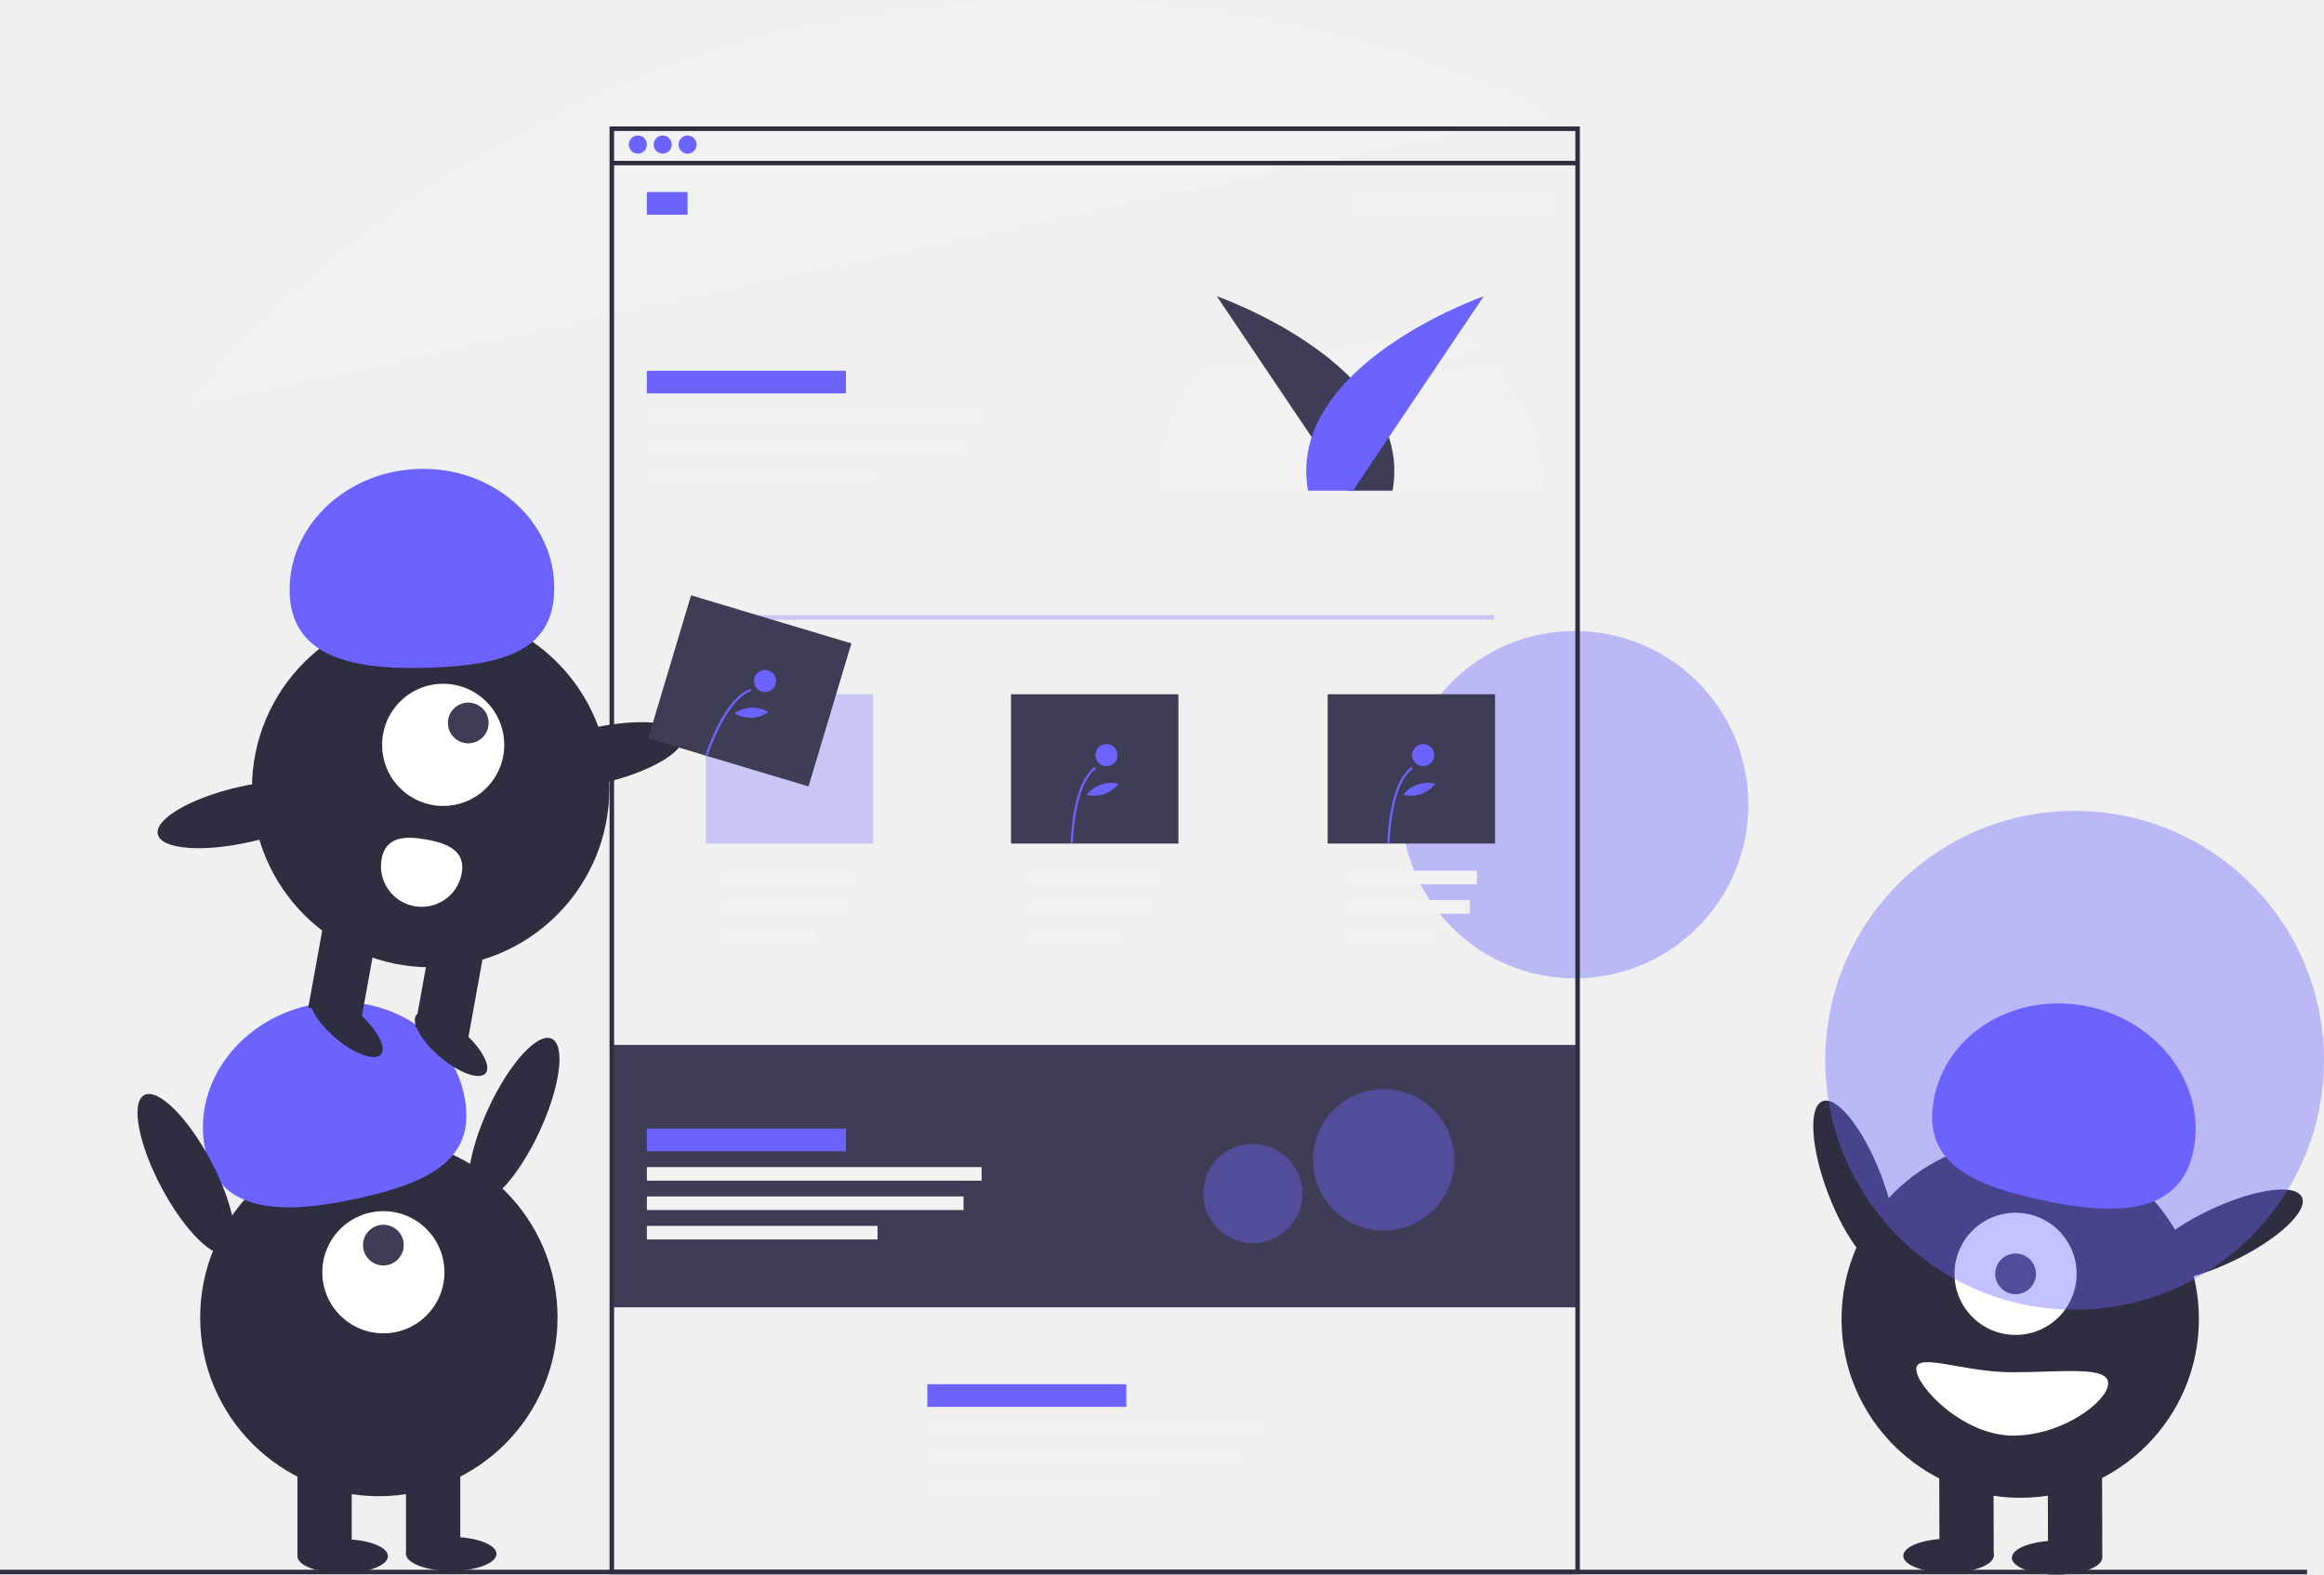
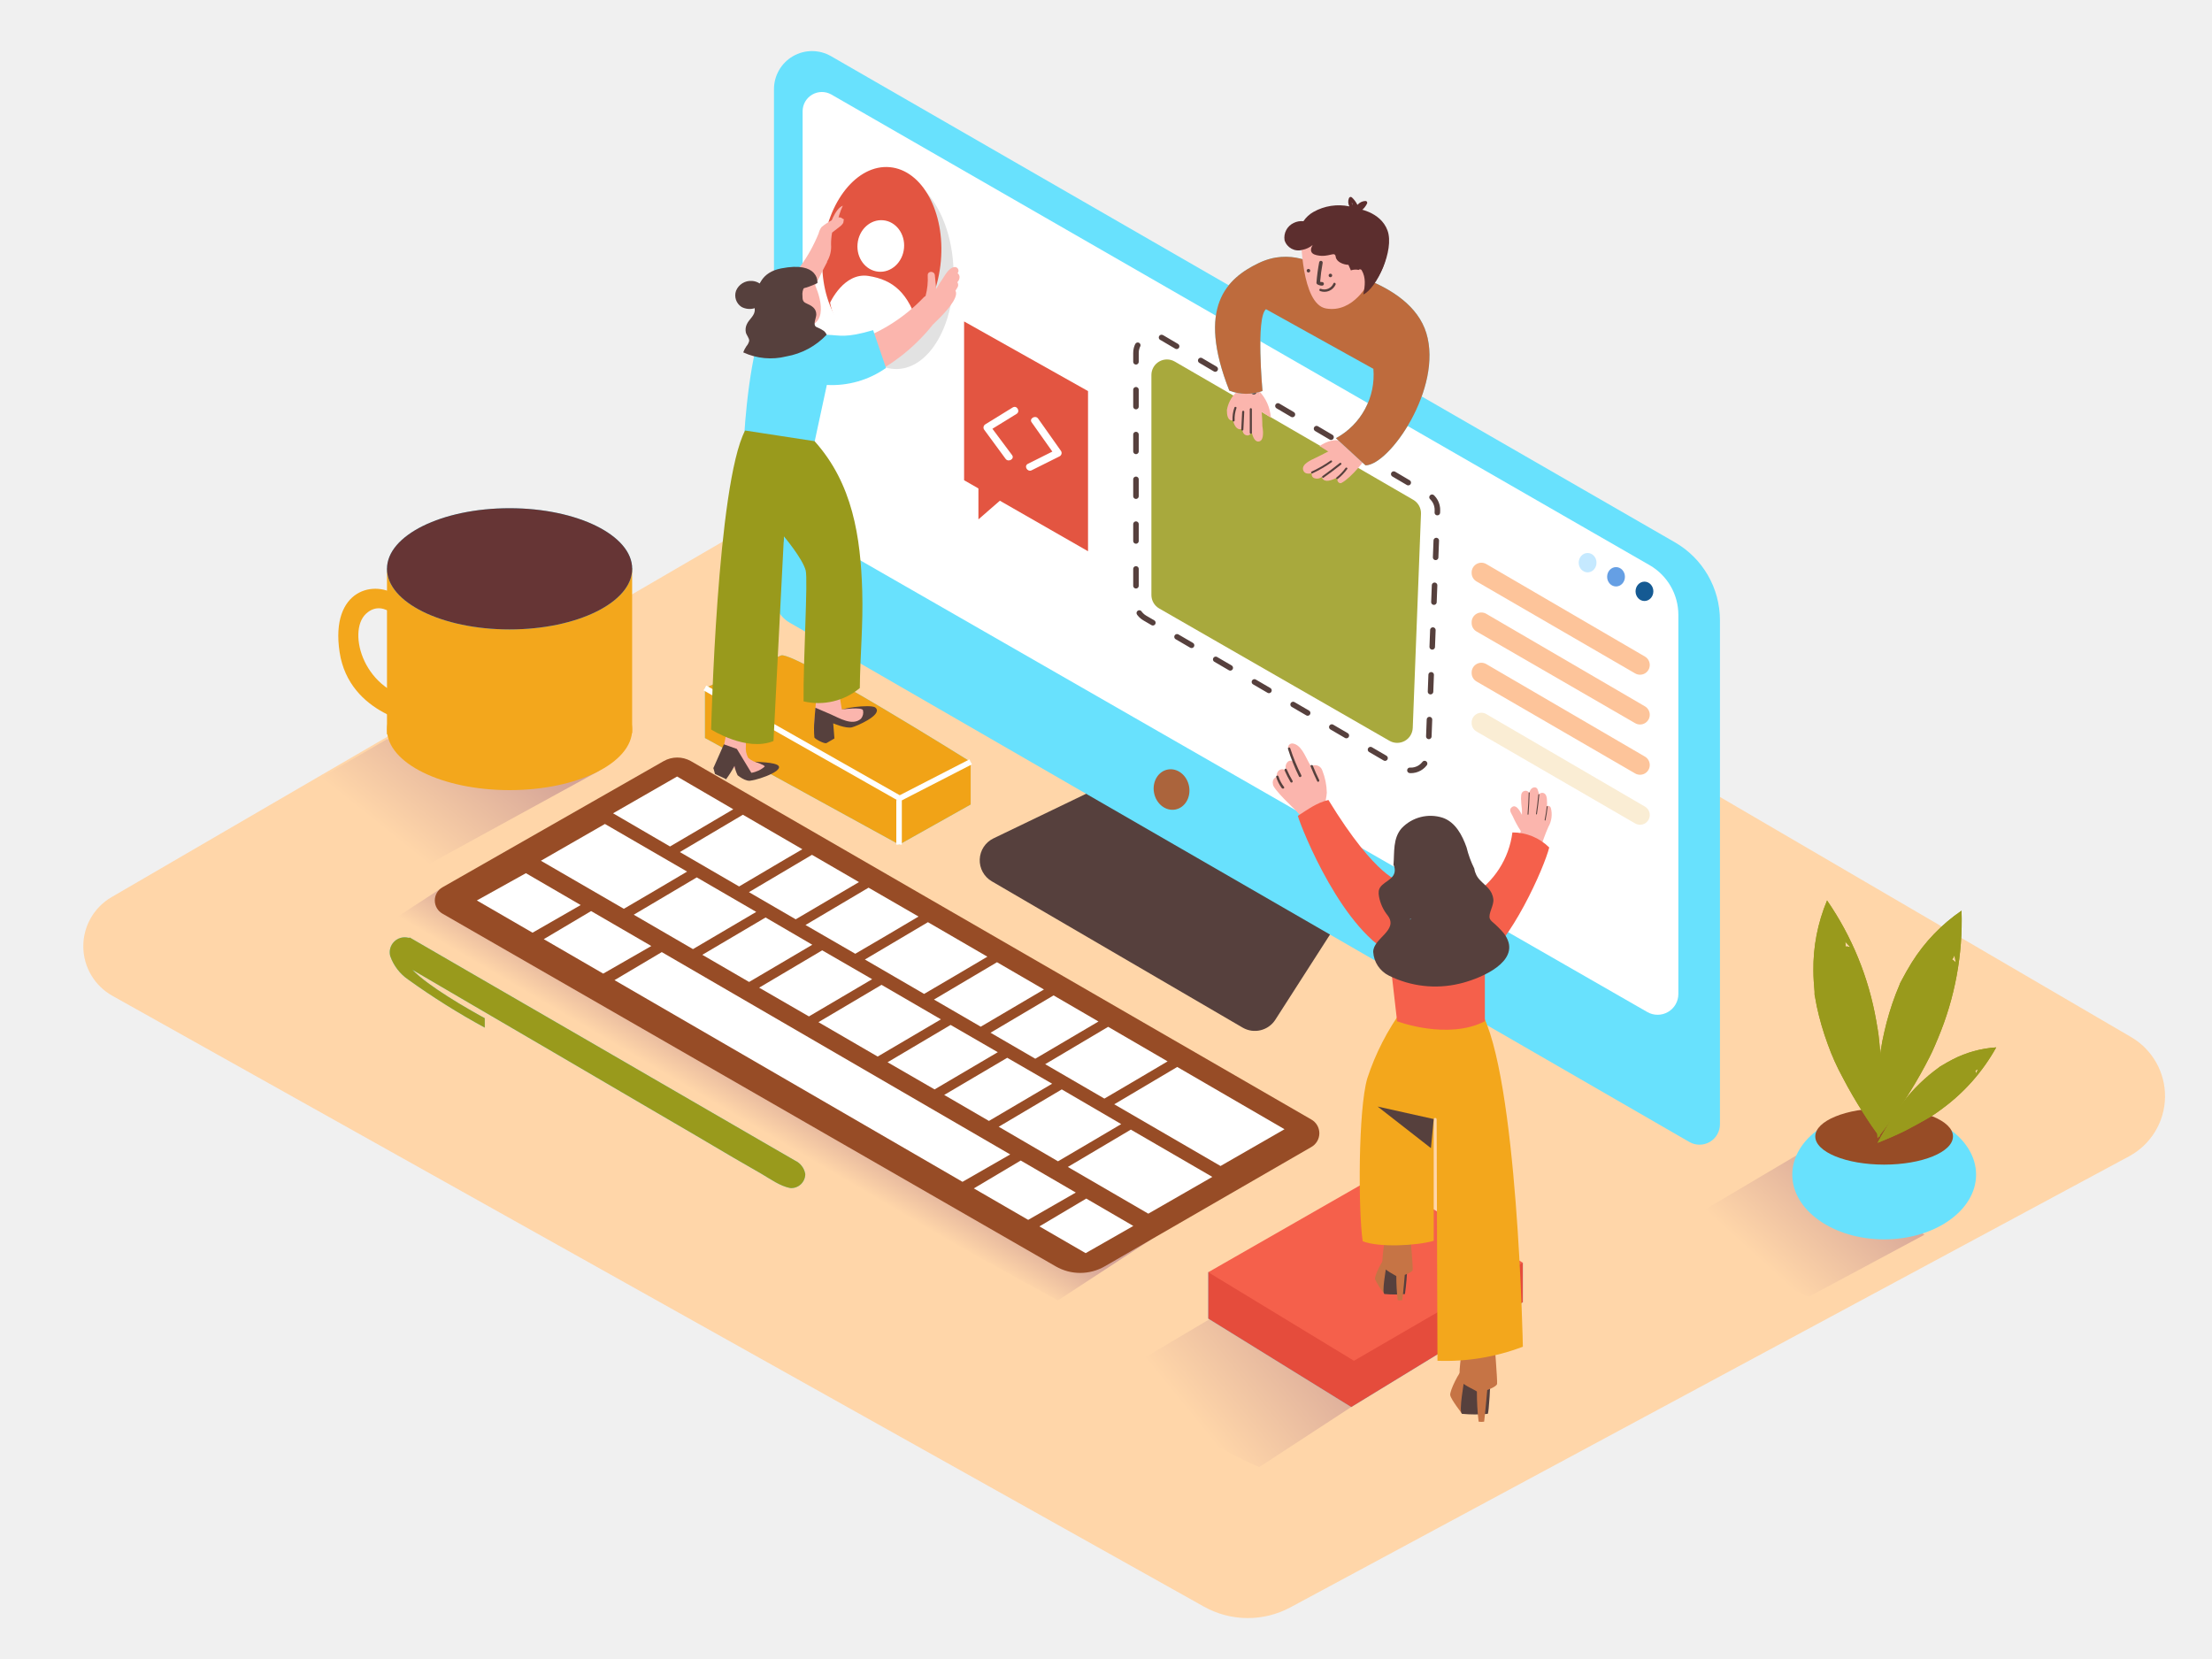
- <svg xmlns="http://www.w3.org/2000/svg" id="ab0c8d57-73b5-4efc-a896-a2305a232bd8" data-name="Layer 1" width="1027.496" height="696.059" viewBox="0 0 1027.496 696.059">
-   <circle cx="696.248" cy="355.702" r="76.752" fill="#6c63ff" opacity="0.4" />
-   <rect x="270" y="461.902" width="428" height="116" fill="#3f3d56" />
-   <path d="M756.839,276.477l-17.09,8.088,15.125-11.31a85.352,85.352,0,0,0-8.258-10.867L672.499,280.81l66.948-25.538a85.339,85.339,0,0,0-9.722-7.41L616.789,266.052a84.639,84.639,0,0,0-18.537,52.82h170A84.594,84.594,0,0,0,756.839,276.477Z" transform="translate(-86.2521 -101.9706)" fill="#f2f2f2" />
-   <path d="M770.375,152.166A495.972,495.972,0,0,0,552.252,101.971c-153.83,0-291.361,69.753-382.71,179.349C325.968,247.045,598.319,187.714,770.375,152.166Z" transform="translate(-86.2521 -101.9706)" fill="#f2f2f2" />
-   <rect y="693.902" width="1020" height="2" fill="#2f2e41" />
-   <path d="M682.116,318.873,624.252,232.922s87.631,30.593,77.686,85.951Z" transform="translate(-86.2521 -101.9706)" fill="#3f3d56" />
-   <path d="M684.388,318.873l57.864-85.951s-87.631,30.593-77.686,85.951Z" transform="translate(-86.2521 -101.9706)" fill="#6c63ff" />
-   <path d="M784.752,797.873h-429v-640h429Zm-427-2h425v-636h-425Z" transform="translate(-86.2521 -101.9706)" fill="#2f2e41" />
-   <rect x="271" y="71.083" width="427" height="2" fill="#2f2e41" />
-   <circle cx="282" cy="63.902" r="4" fill="#6c63ff" />
-   <circle cx="293" cy="63.902" r="4" fill="#6c63ff" />
-   <circle cx="304" cy="63.902" r="4" fill="#6c63ff" />
-   <rect x="286" y="84.902" width="18" height="10" fill="#6c63ff" />
-   <rect x="286" y="163.902" width="88" height="10" fill="#6c63ff" />
-   <rect x="685.252" y="186.873" width="88" height="10" transform="translate(1372.252 281.7745) rotate(-180)" fill="#f2f2f2" />
-   <rect x="286" y="180.902" width="148" height="6" fill="#f2f2f2" />
-   <rect x="286" y="193.902" width="140" height="6" fill="#f2f2f2" />
-   <rect x="286" y="206.902" width="102" height="6" fill="#f2f2f2" />
-   <rect x="320" y="384.902" width="58" height="6" fill="#f2f2f2" />
-   <rect x="320" y="397.902" width="54.865" height="6" fill="#f2f2f2" />
-   <rect x="320" y="410.902" width="39.973" height="6" fill="#f2f2f2" />
-   <rect x="455" y="384.902" width="58" height="6" fill="#f2f2f2" />
-   <rect x="455" y="397.902" width="54.865" height="6" fill="#f2f2f2" />
-   <rect x="455" y="410.902" width="39.973" height="6" fill="#f2f2f2" />
-   <rect x="595" y="384.902" width="58" height="6" fill="#f2f2f2" />
-   <rect x="595" y="397.902" width="54.865" height="6" fill="#f2f2f2" />
-   <rect x="595" y="410.902" width="39.973" height="6" fill="#f2f2f2" />
-   <rect x="410" y="611.902" width="88" height="10" fill="#6c63ff" />
-   <rect x="410" y="628.902" width="148" height="6" fill="#f2f2f2" />
-   <rect x="410" y="641.902" width="140" height="6" fill="#f2f2f2" />
-   <rect x="410" y="654.902" width="102" height="6" fill="#f2f2f2" />
-   <rect x="312.5" y="271.902" width="348" height="2" fill="#6c63ff" opacity="0.3" />
-   <rect x="312" y="306.902" width="74" height="66" fill="#6c63ff" opacity="0.3" />
-   <rect x="447" y="306.902" width="74" height="66" fill="#3f3d56" />
-   <rect x="587" y="306.902" width="74" height="66" fill="#3f3d56" />
-   <path d="M560.611,474.595l-.976-.019c.021-1.081.631-26.561,10.662-33.604l.561.799C561.231,448.53,560.615,474.335,560.611,474.595Z" transform="translate(-86.2521 -101.9706)" fill="#6c63ff" />
-   <circle cx="489.206" cy="333.798" r="4.881" fill="#6c63ff" />
-   <path d="M574.471,453.004a15.198,15.198,0,0,1-7.841.339,13.85,13.85,0,0,1,14.24-4.884A15.198,15.198,0,0,1,574.471,453.004Z" transform="translate(-86.2521 -101.9706)" fill="#6c63ff" />
-   <path d="M700.611,474.595l-.976-.019c.021-1.081.631-26.561,10.662-33.604l.561.799C701.231,448.53,700.615,474.335,700.611,474.595Z" transform="translate(-86.2521 -101.9706)" fill="#6c63ff" />
-   <circle cx="629.206" cy="333.798" r="4.881" fill="#6c63ff" />
-   <path d="M714.471,453.004a15.198,15.198,0,0,1-7.841.339,13.85,13.85,0,0,1,14.24-4.884A15.198,15.198,0,0,1,714.471,453.004Z" transform="translate(-86.2521 -101.9706)" fill="#6c63ff" />
-   <rect x="286" y="498.902" width="88" height="10" fill="#6c63ff" />
-   <rect x="286" y="515.902" width="148" height="6" fill="#f2f2f2" />
-   <rect x="286" y="528.902" width="140" height="6" fill="#f2f2f2" />
-   <rect x="286" y="541.902" width="102" height="6" fill="#f2f2f2" />
-   <circle cx="611.752" cy="512.702" r="31.248" fill="#6c63ff" opacity="0.4" />
-   <circle cx="553.92" cy="527.626" r="21.92" fill="#6c63ff" opacity="0.4" />
-   <circle cx="167.5" cy="582.402" r="79" fill="#2f2e41" />
-   <rect x="131.5" y="644.402" width="24" height="43" fill="#2f2e41" />
-   <rect x="179.5" y="644.402" width="24" height="43" fill="#2f2e41" />
-   <ellipse cx="151.5" cy="687.902" rx="20" ry="7.5" fill="#2f2e41" />
-   <ellipse cx="199.5" cy="686.902" rx="20" ry="7.5" fill="#2f2e41" />
-   <circle cx="169.5" cy="562.402" r="27" fill="#fff" />
-   <circle cx="169.5" cy="550.402" r="9" fill="#3f3d56" />
-   <path d="M177.119,610.905c-6.379-28.568,14.012-57.434,45.544-64.475s62.265,10.41,68.644,38.978-14.519,39.104-46.051,46.145S183.498,639.472,177.119,610.905Z" transform="translate(-86.2521 -101.9706)" fill="#6c63ff" />
-   <ellipse cx="313.528" cy="596.957" rx="39.5" ry="12.4" transform="translate(-446.2098 527.7579) rotate(-65.07683)" fill="#2f2e41" />
-   <ellipse cx="168.528" cy="620.957" rx="12.4" ry="39.5" transform="translate(-357.1725 49.01394) rotate(-27.89329)" fill="#2f2e41" />
-   <ellipse cx="906.255" cy="625.623" rx="12.4" ry="39.5" transform="translate(-250.6156 265.819) rotate(-21.07832)" fill="#2f2e41" />
-   <circle cx="893.19" cy="583.104" r="79" fill="#2f2e41" />
-   <rect x="991.675" y="747.007" width="24" height="43" transform="matrix(-1, 0.0028, -0.0028, -1, 1923.247, 1432.229)" fill="#2f2e41" />
-   <rect x="943.676" y="747.141" width="24" height="43" transform="translate(1827.248 1432.632) rotate(179.8395)" fill="#2f2e41" />
-   <ellipse cx="995.737" cy="790.529" rx="20" ry="7.5" transform="translate(-88.46246 -99.17847) rotate(-0.16049)" fill="#2f2e41" />
-   <ellipse cx="947.734" cy="789.664" rx="20" ry="7.5" transform="translate(-88.46023 -99.31292) rotate(-0.16049)" fill="#2f2e41" />
-   <circle cx="891.134" cy="563.109" r="27" fill="#fff" />
-   <circle cx="891.134" cy="563.109" r="9" fill="#3f3d56" />
-   <path d="M1055.868,611.392c6.299-28.585-14.173-57.394-45.724-64.347s-62.236,10.584-68.535,39.17,14.628,39.063,46.18,46.015S1049.569,639.978,1055.868,611.392Z" transform="translate(-86.2521 -101.9706)" fill="#6c63ff" />
-   <ellipse cx="1068.319" cy="648.169" rx="39.5" ry="12.4" transform="translate(-261.3017 421.8477) rotate(-25.53475)" fill="#2f2e41" />
-   <path d="M1018.326,713.466c.022,7.732-19.844,23.056-41.935,23.118s-42.865-21.648-42.887-29.38,20.717,1.442,42.809,1.38S1018.304,705.734,1018.326,713.466Z" transform="translate(-86.2521 -101.9706)" fill="#fff" />
-   <circle cx="917.248" cy="468.702" r="110.248" fill="#6c63ff" opacity="0.4" />
-   <circle cx="190.405" cy="348.59" r="79" fill="#2f2e41" />
-   <rect x="226.167" y="506.95" width="24" height="43" transform="translate(11.69174 -135.9442) rotate(10.26106)" fill="#2f2e41" />
-   <rect x="273.399" y="515.501" width="24" height="43" transform="translate(13.97028 -144.2211) rotate(10.26106)" fill="#2f2e41" />
-   <ellipse cx="285.687" cy="563.475" rx="7.5" ry="20" transform="translate(-415.1887 315.3571) rotate(-49.73894)" fill="#2f2e41" />
-   <ellipse cx="239.439" cy="555.103" rx="7.5" ry="20" transform="translate(-425.1591 277.1032) rotate(-49.73894)" fill="#2f2e41" />
-   <circle cx="195.936" cy="329.266" r="27" fill="#fff" />
-   <circle cx="207.032" cy="319.588" r="9" fill="#3f3d56" />
-   <path d="M214.337,364.617c-1.188-29.247,24.019-54.019,56.301-55.331s59.415,21.335,60.603,50.582-21.252,35.892-53.534,37.203S215.525,393.864,214.337,364.617Z" transform="translate(-86.2521 -101.9706)" fill="#6c63ff" />
-   <ellipse cx="349.603" cy="436.168" rx="39.5" ry="12.4" transform="translate(-174.8644 -12.8362) rotate(-12.9101)" fill="#2f2e41" />
-   <ellipse cx="194.528" cy="461.957" rx="39.5" ry="12.4" transform="translate(-184.5461 -46.83125) rotate(-12.9101)" fill="#2f2e41" />
-   <path d="M254.96,481.694a18,18,0,0,0,35.424,6.413c1.771-9.782-5.792-13.244-15.575-15.014S256.73,471.912,254.96,481.694Z" transform="translate(-86.2521 -101.9706)" fill="#fff" />
-   <rect x="380.752" y="374.373" width="74" height="66" transform="translate(48.33035 -204.7786) rotate(16.68876)" fill="#3f3d56" />
-   <path d="M399.12,435.948l-.93-.299c.331-1.03,8.232-25.261,19.863-29.127l.308.926C407.199,411.159,399.199,435.701,399.12,435.948Z" transform="translate(-86.2521 -101.9706)" fill="#6c63ff" />
-   <circle cx="338.24" cy="301.05" r="4.881" fill="#6c63ff" />
-   <path d="M418.597,419.247a15.198,15.198,0,0,1-7.608-1.928,13.85,13.85,0,0,1,15.043-.589A15.198,15.198,0,0,1,418.597,419.247Z" transform="translate(-86.2521 -101.9706)" fill="#6c63ff" />
+ <svg xmlns="http://www.w3.org/2000/svg" xmlns:xlink="http://www.w3.org/1999/xlink" id="_1-10" data-name="#1-10" viewBox="0 0 400 300">
+   <defs>
+     <linearGradient id="linear-gradient" x1="89.27" y1="129.75" x2="71.5" y2="151.95" gradientUnits="userSpaceOnUse">
+       <stop offset="0" stop-color="#d4a397" />
+       <stop offset="0.99" stop-color="#ffd6a9" />
+     </linearGradient>
+     <linearGradient id="linear-gradient-2" x1="139.73" y1="193.73" x2="134.45" y2="202.69" xlink:href="#linear-gradient" />
+     <linearGradient id="linear-gradient-3" x1="240.98" y1="236.99" x2="216.04" y2="257.29" xlink:href="#linear-gradient" />
+     <linearGradient id="linear-gradient-4" x1="337.94" y1="210.14" x2="319.96" y2="229.86" xlink:href="#linear-gradient" />
+   </defs>
+   <path d="M181.42,68.43,20.17,162.23a10.27,10.27,0,0,0,.15,17.84L217.71,290.53a16.26,16.26,0,0,0,15.64.13L385,209.1a12.36,12.36,0,0,0,.38-21.56Z" fill="#ffd6a9" />
+   <path d="M70,133.66,50.07,145.24s1.11,16.91,21.51,14.29l36.77-20.14" fill="url(#linear-gradient)" />
+   <ellipse cx="92.15" cy="131.92" rx="22.17" ry="10.96" fill="#f3a71c" />
+   <path d="M114.31,102.73v29.8s-16.5,15.27-44.33.25v-30" fill="#f3a71c" />
+   <path d="M73.3,113.38s-3.67-5.62-7.13-2.38-.43,14.48,9.72,15.56v4.54s-12.75-1.73-14.48-13.18S67.9,104.7,72,107.85" fill="#f3a71c" />
+   <path d="M198.79,142.39l-19.13,9.21a4.4,4.4,0,0,0-.31,7.77l45.35,26.45a4.4,4.4,0,0,0,5.92-1.42l11-17.14" fill="#56403d" />
+   <polyline points="155.32 200.1 80.04 160.46 68.54 167.96 191.3 235.16 208.2 224.11" fill="url(#linear-gradient-2)" />
+   <path d="M220.21,237.67l-17.92,10.62s11.75,11.26,25.43,17l16.63-10.86" fill="url(#linear-gradient-3)" />
+   <polyline points="218.49 230.06 218.49 238.44 244.35 254.44 275.38 235.48 275.38 228.34" fill="#6de1fc" />
+   <polyline points="218.49 230.06 218.49 238.44 244.35 254.44 275.38 235.48 275.38 228.34" fill="#e54c3c" />
+   <polygon points="275.38 228.34 249.03 212.58 218.49 230.06 244.84 246.07 275.38 228.34" fill="#f5604b" />
+   <path d="M250.37,234a13.28,13.28,0,0,1-1.73-2.69c-.11-.64,1.45-3.69,1.74-3.6a14.73,14.73,0,0,1,2.92,1.93" fill="#c67445" />
+   <path d="M250.65,229c.06.24-.86,4.83-.28,5a19.88,19.88,0,0,0,3.69,0,45.5,45.5,0,0,0,.42-5" fill="#56403d" />
+   <path d="M255,223.14l-4.62,1.29c0,.11-.76,4.27-.18,4.89a23.12,23.12,0,0,0,2.3,1.44,35.67,35.67,0,0,0,.25,4.35,2.26,2.26,0,0,0,.83,0c.19-1.51.45-4.58.45-4.58s1.35-.47,1.43-.89S255,223.14,255,223.14Z" fill="#c67445" />
+   <path d="M264.41,255.67s-2-2.55-2.16-3.36,1.81-4.61,2.18-4.5a18.38,18.38,0,0,1,3.64,2.41" fill="#c67445" />
+   <path d="M264.76,249.41c.07.3-1.08,6-.35,6.26a24.81,24.81,0,0,0,4.61,0c.24,0,.52-6.26.52-6.26" fill="#56403d" />
+   <path d="M270.2,242.15l-5.77,1.61c0,.14-.95,5.33-.23,6.1s2.92,1.66,2.87,1.8a44.5,44.5,0,0,0,.31,5.42,2.81,2.81,0,0,0,1,0c.23-1.89.56-5.72.56-5.72s1.69-.59,1.78-1.11S270.2,242.15,270.2,242.15Z" fill="#c67445" />
+   <path d="M302.88,98.07,150.28,10.16a6.88,6.88,0,0,0-10.32,6v91.45a5.72,5.72,0,0,0,2.86,5l162.66,93.89a3.69,3.69,0,0,0,5.54-3.2V112.15A16.25,16.25,0,0,0,302.88,98.07Z" fill="#68e1fd" />
+   <path d="M150.3,17.07l148,85.13a10.37,10.37,0,0,1,5.2,9v68.56a3.75,3.75,0,0,1-5.61,3.25L147,96.41a3.69,3.69,0,0,1-1.86-3.2V20.08A3.48,3.48,0,0,1,150.3,17.07Z" fill="#fff" />
+   <path d="M141.3,118.5c2.72-.45,34.23,19.27,34.23,19.27v7.71l-12.92,7.25-35.13-19.27V124.4Z" fill="#6de1fc" />
+   <path d="M141.3,118.5c2.72-.45,34.23,19.27,34.23,19.27v7.71l-12.92,7.25-35.13-19.27V124.4Z" fill="#f1a317" />
+   <path d="M120,137.64,80,160.46a2.74,2.74,0,0,0,0,4.75L190.91,229a8.86,8.86,0,0,0,8.85,0l37.35-21.57a2.86,2.86,0,0,0,0-5l-112.2-64.81A5,5,0,0,0,120,137.64Z" fill="#974c26" />
+   <path d="M145.62,212.31a3.28,3.28,0,0,0-1.85-2.44l-5.92-3.42-9.15-5.3-10.93-6.33-11.63-6.74-11.25-6.51-9.78-5.66-7.23-4.19-3.8-2.2c0,.08-.13.08-.21.06a2.71,2.71,0,0,0-3.31,3.3,8.62,8.62,0,0,0,3.27,4.27,131.38,131.38,0,0,0,13.83,8.68v-1.71c-3.22-1.76-10.16-5.74-13.08-8.74l1.39.81,3.83,2.24,5.76,3.37,7.19,4.2,8.12,4.74,8.54,5,8.46,4.95,7.88,4.6,6.79,4,5.2,3c1.59.93,3.31,2.19,5.16,2.55A2.54,2.54,0,0,0,145.62,212.31Z" fill="#6de1fc" />
+   <path d="M145.62,212.31a3.28,3.28,0,0,0-1.85-2.44l-5.92-3.42-9.15-5.3-10.93-6.33-11.63-6.74-11.25-6.51-9.78-5.66-7.23-4.19-3.8-2.2c0,.08-.13.08-.21.06a2.71,2.71,0,0,0-3.31,3.3,8.62,8.62,0,0,0,3.27,4.27,131.38,131.38,0,0,0,13.83,8.68v-1.71c-3.22-1.76-10.16-5.74-13.08-8.74l1.39.81,3.83,2.24,5.76,3.37,7.19,4.2,8.12,4.74,8.54,5,8.46,4.95,7.88,4.6,6.79,4,5.2,3c1.59.93,3.31,2.19,5.16,2.55A2.54,2.54,0,0,0,145.62,212.31Z" fill="#999a1c" />
+   <ellipse cx="211.86" cy="142.76" rx="3.22" ry="3.68" transform="translate(-23.18 42.65) rotate(-10.9)" fill="#ab643c" />
+   <path d="M212.43,65.38l43.13,25a2.81,2.81,0,0,1,1.4,2.54l-1.49,38.71a2.81,2.81,0,0,1-4.21,2.33l-41.64-23.93a2.81,2.81,0,0,1-1.41-2.44V67.82A2.81,2.81,0,0,1,212.43,65.38Z" fill="#a8a93d" />
+   <path d="M227.88,72.17a.53.53,0,0,0,0-.09l-.16-1.35c-1.67-.08-2.62.32-4.29.33a5.81,5.81,0,0,0-1.57,3.09c0,.83.1,2,1.12,1.88.16.77.61,1.78,1.52,1.57l.12-.05c.06.51.22,1,.71,1.15s.8-.12,1-.57c.18.68.5,1.72,1.19,1.71.94,0,1-1.39.76-2.77A35.75,35.75,0,0,0,227.88,72.17Z" fill="#fbb5ad" />
+   <path d="M223.22,73.7a6.05,6.05,0,0,0-.34,2.33c0,.25.39.25.38,0a5.78,5.78,0,0,1,.33-2.23C223.67,73.57,223.3,73.47,223.22,73.7Z" fill="#56403d" />
+   <path d="M224.62,74.46l-.16,3.21c0,.25.37.25.38,0l.16-3.21C225,74.22,224.64,74.22,224.62,74.46Z" fill="#56403d" />
+   <path d="M226,74v4.25a.19.19,0,0,0,.38,0V74A.19.19,0,0,0,226,74Z" fill="#56403d" />
+   <path d="M227.7,70.73a7.72,7.72,0,0,1,2.11,4.8L228,74.39Z" fill="#fbb5ad" />
+   <path d="M244.52,79.79s-1.34.24-1.37.22c-1.16.73-4.11,2.24-5.34,2.83-.73.35-2.54,1.11-2.14,2.21.21.59.8.69,1.56.52a.71.71,0,0,0,.32.85,1.43,1.43,0,0,0,1.47-.16.81.81,0,0,0,.29.47c.63.54,1.83-.06,2.52-.38a2,2,0,0,0,0,.38c0,.4.4.79.77.59,1.77-.94,4.55-4.37,5.36-6C246.28,80.68,246.17,80.49,244.52,79.79Z" fill="#fbb5ad" />
+   <path d="M243.32,84.62a8.48,8.48,0,0,1-1.64,1.72c-.18.14.07.38.25.25a8.79,8.79,0,0,0,1.7-1.79C243.75,84.62,243.45,84.44,243.32,84.62Z" fill="#56403d" />
+   <path d="M242.27,83.73q-1.53,1.22-3.12,2.36c-.18.13,0,.43.18.3Q241,85.22,242.52,84C242.69,83.84,242.44,83.59,242.27,83.73Z" fill="#56403d" />
+   <path d="M240.62,83.29a22.18,22.18,0,0,1-3.46,2c-.2.1,0,.4.18.3a22.18,22.18,0,0,0,3.46-2C241,83.46,240.8,83.16,240.62,83.29Z" fill="#56403d" />
+   <path d="M243.15,80s-1.69-1.24-4.54.66L241,82.15" fill="#fbb5ad" />
+   <path d="M280.44,146.09a.53.53,0,0,0-.7-.34,6,6,0,0,0,0-1c0-.47-.09-1.14-.6-1.34a.73.73,0,0,0-.84.25,5.39,5.39,0,0,0-.25-.9.54.54,0,0,0-.51-.38c-.57,0-.86.46-1,1,0-.05-.21-.24-.26-.27a.58.58,0,0,0-.32-.11.91.91,0,0,0-.6.18.94.94,0,0,0-.28.61,4.84,4.84,0,0,0,0,1.15c0,.47.1.93.13,1.4s0,.66,0,1c-.44-.85-1.06-1.91-1.78-1.41s-.09,1.18.11,1.65a18.51,18.51,0,0,0,1.46,2.68,9.65,9.65,0,0,1-.31,1.24,28.07,28.07,0,0,1,3.87,1.94,34.07,34.07,0,0,1,1.43-3.9A4.55,4.55,0,0,0,280.44,146.09Z" fill="#fbb5ad" />
+   <path d="M276.44,143.37q-.06,1.94-.21,3.87c0,.11.17.11.17,0q.15-1.93.21-3.87C276.62,143.25,276.44,143.25,276.44,143.37Z" fill="#56403d" />
+   <path d="M278.18,143.7q-.17,1.75-.42,3.48c0,.11.15.16.17,0q.26-1.76.43-3.53C278.36,143.59,278.19,143.59,278.18,143.7Z" fill="#56403d" />
+   <path d="M279.7,145.86q-.13,1.22-.38,2.42c0,.11.15.16.17,0q.25-1.22.38-2.46C279.88,145.75,279.71,145.75,279.7,145.86Z" fill="#56403d" />
+   <path d="M240.17,145.89c-.12-.27-.24-.54-.35-.82a.91.91,0,0,1-.07-.46,10.11,10.11,0,0,0,.18-1.28,11.35,11.35,0,0,0-.81-4,1.37,1.37,0,0,0-2.06-.74l-.37-.67c-.69-1.22-1.43-3.32-3-3.48a.75.75,0,0,0-.72,1c.3.79.61,1.57.93,2.34a.72.72,0,0,0-1.05,0,1.29,1.29,0,0,0-.25,1.45l-.19,0a1.29,1.29,0,0,0-.54-.14,1.05,1.05,0,0,0-.77.41,1.11,1.11,0,0,0-.16,1l-.13,0a1,1,0,0,0-.62.68,1.27,1.27,0,0,0,0,.64c-.08.78,4,4.6,4,4.6l2.42,2.65,4.06-1.93C240.73,147,240.22,146,240.17,145.89Z" fill="#fbb5ad" />
+   <path d="M267.7,182.71c-7.21-12.32-14-.28-14-.28A45.05,45.05,0,0,0,247.25,195c-1.66,5.66-1.65,24-.83,29.46,3,1.16,9.71.81,12.84-.08v-22a.27.27,0,0,1,.53,0l.15,43.69a39.36,39.36,0,0,0,15.44-2.54S274.48,194.3,267.7,182.71Z" fill="#f3a71c" />
+   <path d="M240.22,144.66c-2.17.53-3.65,1.67-5.53,2.87.69,2.42,8.25,21.32,17.76,25.32l.76-13.45S249,159,240.22,144.66Z" fill="#f5604b" />
+   <path d="M273.49,150.53A15.83,15.83,0,0,1,266.12,162l1.29,12.35c5.77-3.71,11.85-17.5,12.74-21.1A9.37,9.37,0,0,0,273.49,150.53Z" fill="#f5604b" />
+   <path d="M251.37,173.61l1.27,11.07s9.12,3.45,15.87,0V173.46" fill="#f5604b" />
+   <path d="M272.8,170.43a4.92,4.92,0,0,0-.9-1.71,18.43,18.43,0,0,0-2.08-2.06,1.42,1.42,0,0,1-.42-.55c-.31-.94.79-2.38.64-3.53-.23-1.7-1.31-2.27-2.37-3.39a3.79,3.79,0,0,1-1.07-2.12,18.36,18.36,0,0,1-1.4-3.84c-.77-2.17-2-4.57-4.33-5.36a7.19,7.19,0,0,0-7.41,1.9c-1.6,1.83-1.29,4.32-1.47,6.61a2.25,2.25,0,0,1,.21.66c.31,2.22-2.61,2.32-2.88,4.08a3.21,3.21,0,0,0,.05,1,7.58,7.58,0,0,0,1.58,3.44c2,2.7-2.65,4.09-2.63,6.59a5.13,5.13,0,0,0,2.85,4.28,18.82,18.82,0,0,0,12.74,1.45C267.11,177.15,273.9,174.49,272.8,170.43ZM255,166.31c0-.05,0-.11,0-.16l.18,0Z" fill="#56403d" />
+   <polygon points="259.26 202.36 249.12 200.1 258.76 207.62 259.26 202.36" fill="#56403d" />
+   <path d="M235.32,140.19a33.07,33.07,0,0,1-2-4.87c-.08-.26-.5-.15-.41.11a33.77,33.77,0,0,0,2,5C235.07,140.65,235.44,140.43,235.32,140.19Z" fill="#56403d" />
+   <path d="M233.73,141.19a19.5,19.5,0,0,1-1.06-2.09c-.11-.25-.48,0-.37.22a19.52,19.52,0,0,0,1.06,2.09A.21.21,0,0,0,233.73,141.19Z" fill="#56403d" />
+   <path d="M232.19,142.3a6.26,6.26,0,0,1-1-1.9c-.08-.26-.5-.15-.41.11a6.59,6.59,0,0,0,1,2C232,142.74,232.36,142.52,232.19,142.3Z" fill="#56403d" />
+   <path d="M238.55,141.05q-.62-1.26-1.14-2.57c-.1-.25-.52-.14-.41.11q.54,1.36,1.18,2.67C238.3,141.52,238.67,141.3,238.55,141.05Z" fill="#56403d" />
+   <path d="M143.4,63.9a.62.62,0,0,0,.09-.34,4.29,4.29,0,0,0-1.35-3.16,1.48,1.48,0,0,0-2.31.42c-.94,1.93,1.21,3.86,2.93,4.09.48.06.67-.34.59-.72A.66.66,0,0,0,143.4,63.9Z" fill="#fbb5ad" />
+   <polygon points="141.69 97.26 138.23 95.33 141.11 103.21 141.69 97.26" fill="#382624" />
+   <path d="M180.29,174l-11.4,6.75,8.46,4.91c2.39-1.39,9.23-5.43,11.43-6.73Z" fill="#fff" />
+   <path d="M167.8,166.76l-11.4,6.75,10.71,6.22c1.87-1.08,8.78-5.16,11.44-6.73Z" fill="#fff" />
+   <path d="M122.44,140.42l-11.58,6.65,10.3,6c1.63-.94,8.62-5.07,11.44-6.73Z" fill="#fff" />
+   <path d="M146.83,154.58l-11.4,6.75,8.46,4.91c2-1.16,8.87-5.22,11.44-6.73Z" fill="#fff" />
+   <path d="M134.34,147.33l-11.4,6.75,10.71,6.22c1.26-.72,8.43-5,11.44-6.73Z" fill="#fff" />
+   <path d="M190.52,180l-11.4,6.75,8.09,4.7c2.43-1.42,9.28-5.46,11.43-6.73Z" fill="#fff" />
+   <path d="M157.06,160.52l-11.4,6.75,9,5.2c2.11-1.22,9-5.27,11.44-6.73Z" fill="#fff" />
+   <path d="M200.39,185.68,189,192.44l10.71,6.22c2.24-1.3,9.08-5.34,11.43-6.73Z" fill="#fff" />
+   <polygon points="212.88 192.94 201.49 199.69 220.71 210.85 232.28 204.2 212.88 192.94" fill="#fff" />
+   <path d="M109.39,149l-11.58,6.65,15,8.69c2-1.14,8.84-5.2,11.44-6.73Z" fill="#fff" />
+   <path d="M138.44,165.91,127,172.66l8.46,4.91c2.26-1.32,9.1-5.35,11.43-6.73Z" fill="#fff" />
+   <path d="M159.41,178.09,148,184.84l10.71,6.22c2.15-1.25,9-5.29,11.44-6.73Z" fill="#fff" />
+   <path d="M148.68,171.85l-11.4,6.75,9,5.2c2.35-1.37,9.19-5.41,11.43-6.73Z" fill="#fff" />
+   <path d="M171.9,185.34l-11.4,6.75L169,197c2.61-1.53,9.5-5.59,11.43-6.73Z" fill="#fff" />
+   <path d="M182.14,191.28,170.74,198l8.09,4.7c2.66-1.55,9.56-5.62,11.43-6.73Z" fill="#fff" />
+   <path d="M126,158.66l-11.4,6.75,10.71,6.22c1.7-1,8.66-5.09,11.44-6.73Z" fill="#fff" />
+   <path d="M192,197l-11.4,6.75L191.32,210c2.48-1.44,9.32-5.49,11.43-6.73Z" fill="#fff" />
+   <polygon points="193.1 211.02 207.65 219.47 219.23 212.82 204.49 204.27 193.1 211.02" fill="#fff" />
+   <polygon points="184.58 209.86 176.1 214.9 185.93 220.59 194.54 215.65 184.58 209.86" fill="#fff" />
+   <polygon points="187.96 221.77 196.32 226.61 204.94 221.69 196.43 216.74 187.96 221.77" fill="#fff" />
+   <polygon points="95.1 157.9 86.23 162.83 96.3 168.66 105.01 163.66 95.1 157.9" fill="#fff" />
+   <polygon points="106.89 164.75 98.33 169.83 109.08 176.06 117.78 171.07 106.89 164.75" fill="#fff" />
+   <polygon points="119.67 172.17 111.12 177.24 174.05 213.71 182.68 208.76 119.67 172.17" fill="#fff" />
+   <ellipse cx="161.75" cy="49.25" rx="10.68" ry="17.5" transform="translate(-1.32 4.58) rotate(-1.62)" fill="#e2e2e2" />
+   <ellipse cx="159.73" cy="47.1" rx="16.04" ry="10.68" transform="matrix(0.09, -1, 1, 0.09, 97.98, 201.76)" fill="#e35541" />
+   <ellipse cx="159.28" cy="44.48" rx="4.67" ry="4.22" transform="translate(100.19 198.94) rotate(-84.67)" fill="#fff" />
+   <path d="M150.11,54.73s2.5-5.53,6.94-4.83,7.26,3,9.09,9.25a8.81,8.81,0,0,1-9.94,3.42A10.6,10.6,0,0,1,150.11,54.73Z" fill="#fff" />
+   <path d="M173.21,51.21a.89.89,0,0,0-.09-.18,1.29,1.29,0,0,0,.4-1,.91.91,0,0,0-.36-.63.67.67,0,0,0-.64-1.1c-1,.19-1.62,1.47-2.14,2.23-.39.56-.75,1.14-1.09,1.72-.06-.84-.18-1.69-.24-2.48s-1.29-.84-1.29,0a12,12,0,0,1-.39,3.76,1.21,1.21,0,0,0-.34.25,30.7,30.7,0,0,1-13.2,8.16,1.21,1.21,0,0,0,.13,2.33,1.19,1.19,0,0,0,.86,1.06,1.35,1.35,0,0,0,.64.9l-.85.37c-1.38.58-.77,2.86.63,2.28A33.81,33.81,0,0,0,168.69,58.7c.41-.39.81-.78,1.21-1.19.62-.63,3.62-3.64,2.88-4.93C173,52.13,173.43,51.79,173.21,51.21Z" fill="#fbb5ad" />
+   <path d="M152.41,37.19c-1.41.56-2.5,3.6-2.38,4.24l1.11-.56.2-.22A13.35,13.35,0,0,1,152.41,37.19Z" fill="#fbb5ad" />
+   <path d="M152.6,39.66a.82.82,0,0,0-.25-.12l-.09-.08c-.55-.43-1.4.13-1.9.4a10.55,10.55,0,0,0-1.8,1.2,3.16,3.16,0,0,0-.53,1.16c-.21.5-.42,1-.66,1.49a27.59,27.59,0,0,1-1.65,3,28.31,28.31,0,0,1-4.2,5.13c-.74.72.39,1.84,1.13,1.12l.53-.53a.68.68,0,0,0,.75,0,3,3,0,0,0,.37-.3l.17-.14a.79.79,0,0,0,1.29.28l.54-.57a.7.7,0,0,0,.39-.36s.08,1.09.1,1.06c.87-.92,1.9-3.47,2.77-5a.32.32,0,0,1,.05-.2,5.15,5.15,0,0,0,.67-3,11.75,11.75,0,0,1,.19-2.14l1.42-1.1c.34-.26.71-.65.64-1A.82.82,0,0,0,152.6,39.66Z" fill="#fbb5ad" />
+   <path d="M157.89,59.7c-5.05,1.48-5.92.92-8.31.84s-4.93-3.43-4.93-3.43-.6-7.49-5.07-1.63c-3.33,4.38-4.61,17.06-5,23.2a12.31,12.31,0,0,0,5.94,2.12,25.49,25.49,0,0,0,4.15.35,6.17,6.17,0,0,0,2.48-.54l2.37-11a17,17,0,0,0,10.7-3.07Z" fill="#68e1fd" />
+   <path d="M147,50.69s3.25,6.24,0,8-5.73-1.15-6-1.9A5.18,5.18,0,0,1,147,50.69Z" fill="#fbb5ad" />
+   <path d="M147.28,49.76A6.74,6.74,0,0,0,141.7,49a8.18,8.18,0,0,0-4.32,2.27,2.77,2.77,0,0,0-1.4-.47,2.88,2.88,0,0,0-2.88,1.78,2.49,2.49,0,0,0,1,2.93,3.14,3.14,0,0,0,2.38.22l0,.15c.11,1.18-1,1.77-1.44,2.77a2.33,2.33,0,0,0-.17,1.46c.11.49.62,1,.61,1.52a2.35,2.35,0,0,1-.52,1,5.2,5.2,0,0,0-.56,1.09,11.75,11.75,0,0,0,7.8.73,13.12,13.12,0,0,0,7.29-3.93,1.94,1.94,0,0,0-.49-.67,7.25,7.25,0,0,0-1.39-.73c-.69-.4,0-1.61,0-2.26,0-1.12-.86-1.59-1.79-2-.67-.28-.7-.69-.71-1.37a2.58,2.58,0,0,1,.32-1.56.87.87,0,0,0,.58-.12,4.79,4.79,0,0,1,1.11-.49.79.79,0,0,0,.48-1A.65.65,0,0,0,147.28,49.76Z" fill="#56403d" />
+   <path d="M144.82,52.25a12.57,12.57,0,0,0,3-1.07c0-.1.31-4-6.58-2.64s-3.62,9.59-3.62,9.59" fill="#56403d" />
+   <path d="M210.15,61.08l48.22,28.38a3.2,3.2,0,0,1,1.56,2.88l-1.67,43.91a3.14,3.14,0,0,1-4.71,2.64L207,111.75a3.2,3.2,0,0,1-1.58-2.77V63.84A3.15,3.15,0,0,1,210.15,61.08Z" fill="none" stroke="#56403d" stroke-linecap="round" stroke-miterlimit="10" stroke-dasharray="3.04 5.06" />
+   <path d="M239.88,48.71c-1.93-.89-6.51-3.91-12.29-1.13s-11.26,7.92-5.29,23.06a8.6,8.6,0,0,0,6,.06s-1.23-13.25.63-14.79L248.35,66.7a13,13,0,0,1-6.77,12.54l5.35,4.91c4.38-.07,14-14,11-23.9S238.55,48.2,238.55,48.2" fill="#6de1fc" />
+   <path d="M239.88,48.71c-1.93-.89-6.51-3.91-12.29-1.13s-11.26,7.92-5.29,23.06a8.6,8.6,0,0,0,6,.06s-1.23-13.25.63-14.79L248.35,66.7a13,13,0,0,1-6.77,12.54l5.35,4.91c4.38-.07,14-14,11-23.9S238.55,48.2,238.55,48.2" fill="#be6b3d" />
+   <path d="M246.07,47.89c-1.32,1.46-3.85.8-5.52.42-2-.46-4.35-1.69-4.17-4.1,0-.36-.54-.36-.57,0-.19,2.51,2.1,4,4.27,4.57,1.93.48,4.85,1.21,6.39-.49C246.71,48,246.31,47.62,246.07,47.89Z" fill="#009245" />
+   <path d="M235.27,42.69s0,12.29,4.51,13.09c5,.88,7.74-4.75,7.74-4.75s.64-10.86-4.29-11.81S235.42,41.12,235.27,42.69Z" fill="#fbb5ad" />
+   <path d="M239.06,51a.85.85,0,0,1-.34-.05,34.4,34.4,0,0,1,.46-3.42.32.32,0,0,0-.63-.11,34.4,34.4,0,0,0-.49,3.66.34.34,0,0,0,.18.35,1.61,1.61,0,0,0,.87.22C239.53,51.6,239.48,51,239.06,51Z" fill="#56403d" />
+   <path d="M241.14,51.23a1.8,1.8,0,0,1-2.3,1c-.26-.09-.37.32-.11.41a2.22,2.22,0,0,0,2.78-1.16C241.63,51.2,241.26,51,241.14,51.23Z" fill="#56403d" />
+   <path d="M240.58,49.49a.32.32,0,0,0,0,.64A.32.32,0,0,0,240.58,49.49Z" fill="#56403d" />
+   <path d="M236.61,48.63a.32.32,0,0,0,0,.64A.32.32,0,0,0,236.61,48.63Z" fill="#56403d" />
+   <path d="M244,49.81s1.19-4.72,2.51-3.16-2.14,4.95-2.14,4.95" fill="#fbb5ad" />
+   <path d="M245.23,37.69s4.4.47,5.68,4-2,10.47-4.37,11.56l2.86-6.12L249.26,43Z" fill="#5c2e2e" />
+   <path d="M250.84,43.24c-.36-2.45-2-3.64-4.11-4.9l-.53-.28a3.52,3.52,0,0,0,1-1.24.32.32,0,0,0-.28-.48,2,2,0,0,0-1.45.71,4.77,4.77,0,0,0-1-1.35.33.33,0,0,0-.54.14,1.74,1.74,0,0,0,.08,1.48,9.35,9.35,0,0,0-6.49,1A5.38,5.38,0,0,0,235.7,40a3.21,3.21,0,0,0-1.75.31,2.94,2.94,0,0,0-1.66,3.14,2.61,2.61,0,0,0,3.22,1.73,4.08,4.08,0,0,0,1.86-.87c-.4.67-.6,1.53.7,1.83,2.26.52,3.33-.83,3.47.3.12.92,1.39,1.43,2.3,1.45.07.14.24.51.44,1a2.72,2.72,0,0,1,1.41-.08.34.34,0,0,1,.55.06c.78,1.34.6,2.8.3,4.35a12.39,12.39,0,0,0,3-3.75A11.06,11.06,0,0,0,250.84,43.24Zm-6.4-6.59.09.14a.32.32,0,0,0,0,.1c0,.1.08.21.12.31A1.18,1.18,0,0,1,244.44,36.65Z" fill="#5c2e2e" />
+   <path d="M268.77,102l28.69,16.73a1.76,1.76,0,0,1,.87,1.52h0a1.76,1.76,0,0,1-2.65,1.52L267,105.14a1.76,1.76,0,0,1-.88-1.52v-.1A1.76,1.76,0,0,1,268.77,102Z" fill="#fdc49a" />
+   <path d="M268.77,111l28.69,16.73a1.76,1.76,0,0,1,.87,1.52h0a1.76,1.76,0,0,1-2.65,1.52L267,114.19a1.76,1.76,0,0,1-.88-1.52v-.1A1.76,1.76,0,0,1,268.77,111Z" fill="#fdc49a" />
+   <path d="M268.77,120.09l28.69,16.73a1.76,1.76,0,0,1,.87,1.52h0a1.76,1.76,0,0,1-2.65,1.52L267,123.23a1.76,1.76,0,0,1-.88-1.52v-.1A1.76,1.76,0,0,1,268.77,120.09Z" fill="#fdc49a" />
+   <path d="M268.77,129.13l28.69,16.73a1.76,1.76,0,0,1,.87,1.52h0a1.76,1.76,0,0,1-2.65,1.52L267,132.28a1.76,1.76,0,0,1-.88-1.52v-.1A1.76,1.76,0,0,1,268.77,129.13Z" fill="#faedd4" />
+   <polygon points="196.75 70.72 196.75 99.68 174.34 86.84 174.34 58.13 196.75 70.72" fill="#e35541" />
+   <polygon points="176.93 86.84 176.93 93.92 182.64 88.95 176.93 86.84" fill="#e35541" />
+   <path d="M183.18,73.65l-5,3.08a.68.68,0,0,0-.24.93l3.9,5.31c.51.7,1.69,0,1.17-.68L179.06,77l-.24.93,5-3.08c.74-.45.06-1.63-.68-1.17Z" fill="#fff" />
+   <path d="M186.57,76.39l4.15,5.87.24-.93-5.08,2.54c-.78.39-.09,1.56.68,1.17l5.08-2.54a.68.68,0,0,0,.24-.93l-4.15-5.87c-.5-.71-1.68,0-1.17.68Z" fill="#fff" />
+   <ellipse cx="297.37" cy="106.93" rx="1.61" ry="1.75" fill="#155a93" />
+   <ellipse cx="292.23" cy="104.3" rx="1.61" ry="1.75" fill="#659fe4" />
+   <ellipse cx="287.09" cy="101.75" rx="1.61" ry="1.75" fill="#c5e9ff" />
+   <polyline points="127.47 124.4 162.69 144.37 175.53 137.77" fill="none" stroke="#fff" stroke-miterlimit="10" />
+   <line x1="162.58" y1="144.66" x2="162.58" y2="152.73" fill="none" stroke="#fff" stroke-miterlimit="10" />
+   <path d="M137.3,138a4.27,4.27,0,0,1-2-.95,3.7,3.7,0,0,1-.42-2.16q0-1,0-2.09a.35.35,0,0,1-.13-.26,12.55,12.55,0,0,1,0-1.7l-2.86-.28a51.65,51.65,0,0,0-1.19,5.45c.08.56,2.8,4.28,4.19,4.53s5.23-1,5.55-1.49l0,0C139.4,138.74,138.34,138.41,137.3,138Z" fill="#fbb5ad" />
+   <path d="M157.08,127.84a28.62,28.62,0,0,0-4.85.45s-.55-3.19-.47-3.35l-4.07.28s-.51,5.92-.51,6.7c0,1.43,1.78,1.89,2.17,1.83a7,7,0,0,0,.82-.34,11.82,11.82,0,0,1-.23-2.24c0-.34.09-.59.42-.71a5.39,5.39,0,0,1,2.33.21c.73.14,1.45.31,2.18.44a10.76,10.76,0,0,0,3.07-2C158.2,128.32,158.53,128.13,157.08,127.84Z" fill="#fbb5ad" />
+   <path d="M158.44,128.1l-.1-.11c-.31-.3-1.13-.27-1.51-.29a19.22,19.22,0,0,0-4.6.59s3.69-.5,3.83.16a1.76,1.76,0,0,1-.37,1.52c-1.54,1.37-3.95-.14-5.45-.79l-2.79-1.2-.18,2.27a16.83,16.83,0,0,0,0,3.12c.19.32,1.84,1.19,2.19,1s1.43-.83,1.43-.83l-.22-2.74s2.3,1,3.39.72C154.89,131.32,159.4,129.38,158.44,128.1Z" fill="#56403d" />
+   <path d="M133.35,136.13s1.5,4.68,2,5,6.3-1.53,5.44-2.63c-.55-.7-4-.69-4.33-.78,0,0,1.83.6,1.83.89a4.75,4.75,0,0,1-2.42,1.14c-.12-.22-2.62-4.32-2.62-4.32l-2.35-.83L129,138.89l1.64.7s.5,1.31.67,1.31a19,19,0,0,0,1.51-2.41,6.36,6.36,0,0,0,.57,1.71c.23.17,2.14,1.74,3,.54l-1.61-1.81" fill="#56403d" />
+   <polyline points="129 138.89 129.3 139.96 131.31 140.9 131.31 138.89 130.15 138.49" fill="#56403d" />
+   <path d="M145.31,126.83a11.73,11.73,0,0,0,10.17-2.41c.06-6,.62-11.47.44-17.49-.29-9.83-1.72-19.48-8.62-27.15l-12.56-1.93c-5.1,9.7-6.14,54.07-6.14,54.07S135,136,139.87,134l1.89-37s3.33,3.94,3.93,6.14C146.13,104.8,145.23,119.4,145.31,126.83Z" fill="#999a1c" />
+   <ellipse cx="92.15" cy="102.86" rx="22.17" ry="10.96" fill="#6de1fc" />
+   <ellipse cx="92.15" cy="102.86" rx="22.17" ry="10.96" fill="#663535" />
+   <path d="M325.77,208.39,307.85,219s5.55,9.74,19.24,15.49L348,223.28" fill="url(#linear-gradient-4)" />
+   <ellipse cx="340.72" cy="212.41" rx="16.62" ry="11.71" fill="#68e1fd" />
+   <ellipse cx="340.71" cy="205.5" rx="12.45" ry="5.1" fill="#974c26" />
+   <path d="M340.25,197c0-2.3-.08-4.6-.26-6.89q-.07-.89-.16-1.78l-.13-1.17c-.05-.34-.18-1.23-.18-1.19q-.12-.7-.24-1.4a54.89,54.89,0,0,0-8.89-21.74,31.79,31.79,0,0,0-2.47,12.73c0,1.26.1,2.52.21,3.78,0,.34,0,.48,0,.53s0-.08.05.21c.1.62.22,1.24.34,1.85a50.24,50.24,0,0,0,2,6.9,42,42,0,0,0,2.69,6c1.13,2.17,2.36,4.29,3.68,6.35,1,1.61,2,3.06,3,4.43C340.11,202.75,340.25,199.87,340.25,197Zm-6.54-25.85a2.07,2.07,0,0,0-.06-.89h0q.48.49.93,1A2.85,2.85,0,0,0,333.71,171.15Z" fill="#999a1c" />
+   <path d="M344.54,198.77c1.25-1.93,2.42-3.91,3.51-5.94q.42-.79.83-1.59l.52-1.06.49-1.1q.28-.65.55-1.31a54.89,54.89,0,0,0,4.27-23.09,31.79,31.79,0,0,0-9,9.37c-.67,1.07-1.28,2.17-1.87,3.29l-.25.47s0-.06-.07.21c-.25.58-.49,1.16-.71,1.74a50.24,50.24,0,0,0-2.07,6.87,42,42,0,0,0-1,6.51c-.23,2.44-.33,4.89-.34,7.33,0,1.91,0,3.66.12,5.34C341.31,203.54,343,201.19,344.54,198.77ZM353,173.49a2.07,2.07,0,0,0,.43-.78h0q.14.67.24,1.35A2.85,2.85,0,0,0,353,173.49Z" fill="#999a1c" />
+   <path d="M344.45,204.5q1.94-1,3.81-2.07l1-.59.62-.4.62-.43.72-.53a34.52,34.52,0,0,0,9.76-11.08,20,20,0,0,0-7.86,2.17c-.71.36-1.39.76-2.07,1.17l-.29.17s0,0-.1.09c-.32.23-.64.47-.95.71a31.6,31.6,0,0,0-3.34,3,26.38,26.38,0,0,0-2.64,3.19c-.91,1.24-1.76,2.53-2.55,3.85-.62,1-1.16,2-1.66,2.92C341.17,206,342.82,205.31,344.45,204.5Zm12.73-10.91a1.3,1.3,0,0,0,.49-.28h0q-.14.41-.3.81A1.79,1.79,0,0,0,357.18,193.59Z" fill="#999a1c" />
+   <path d="M340.25,197c0-2.3-.08-4.6-.26-6.89q-.07-.89-.16-1.78l-.13-1.17c-.05-.34-.18-1.23-.18-1.19q-.12-.7-.24-1.4a54.89,54.89,0,0,0-8.89-21.74,31.79,31.79,0,0,0-2.47,12.73c0,1.26.1,2.52.21,3.78,0,.34,0,.48,0,.53s0-.08.05.21c.1.62.22,1.24.34,1.85a50.24,50.24,0,0,0,2,6.9,42,42,0,0,0,2.69,6c1.13,2.17,2.36,4.29,3.68,6.35,1,1.61,2,3.06,3,4.43C340.11,202.75,340.25,199.87,340.25,197Zm-6.54-25.85a2.07,2.07,0,0,0-.06-.89h0q.48.49.93,1A2.85,2.85,0,0,0,333.71,171.15Z" fill="#999a1c" />
+   <path d="M344.54,198.77c1.25-1.93,2.42-3.91,3.51-5.94q.42-.79.83-1.59l.52-1.06.49-1.1q.28-.65.55-1.31a54.89,54.89,0,0,0,4.27-23.09,31.79,31.79,0,0,0-9,9.37c-.67,1.07-1.28,2.17-1.87,3.29l-.25.47s0-.06-.07.21c-.25.58-.49,1.16-.71,1.74a50.24,50.24,0,0,0-2.07,6.87,42,42,0,0,0-1,6.51c-.23,2.44-.33,4.89-.34,7.33,0,1.91,0,3.66.12,5.34C341.31,203.54,343,201.19,344.54,198.77ZM353,173.49a2.07,2.07,0,0,0,.43-.78h0q.14.67.24,1.35A2.85,2.85,0,0,0,353,173.49Z" fill="#999a1c" />
+   <path d="M344.45,204.5q1.94-1,3.81-2.07l1-.59.62-.4.62-.43.72-.53a34.52,34.52,0,0,0,9.76-11.08,20,20,0,0,0-7.86,2.17c-.71.36-1.39.76-2.07,1.17l-.29.17s0,0-.1.09c-.32.23-.64.47-.95.71a31.6,31.6,0,0,0-3.34,3,26.38,26.38,0,0,0-2.64,3.19c-.91,1.24-1.76,2.53-2.55,3.85-.62,1-1.16,2-1.66,2.92C341.17,206,342.82,205.31,344.45,204.5Zm12.73-10.91a1.3,1.3,0,0,0,.49-.28h0q-.14.41-.3.81A1.79,1.79,0,0,0,357.18,193.59Z" fill="#999a1c" />
</svg>
